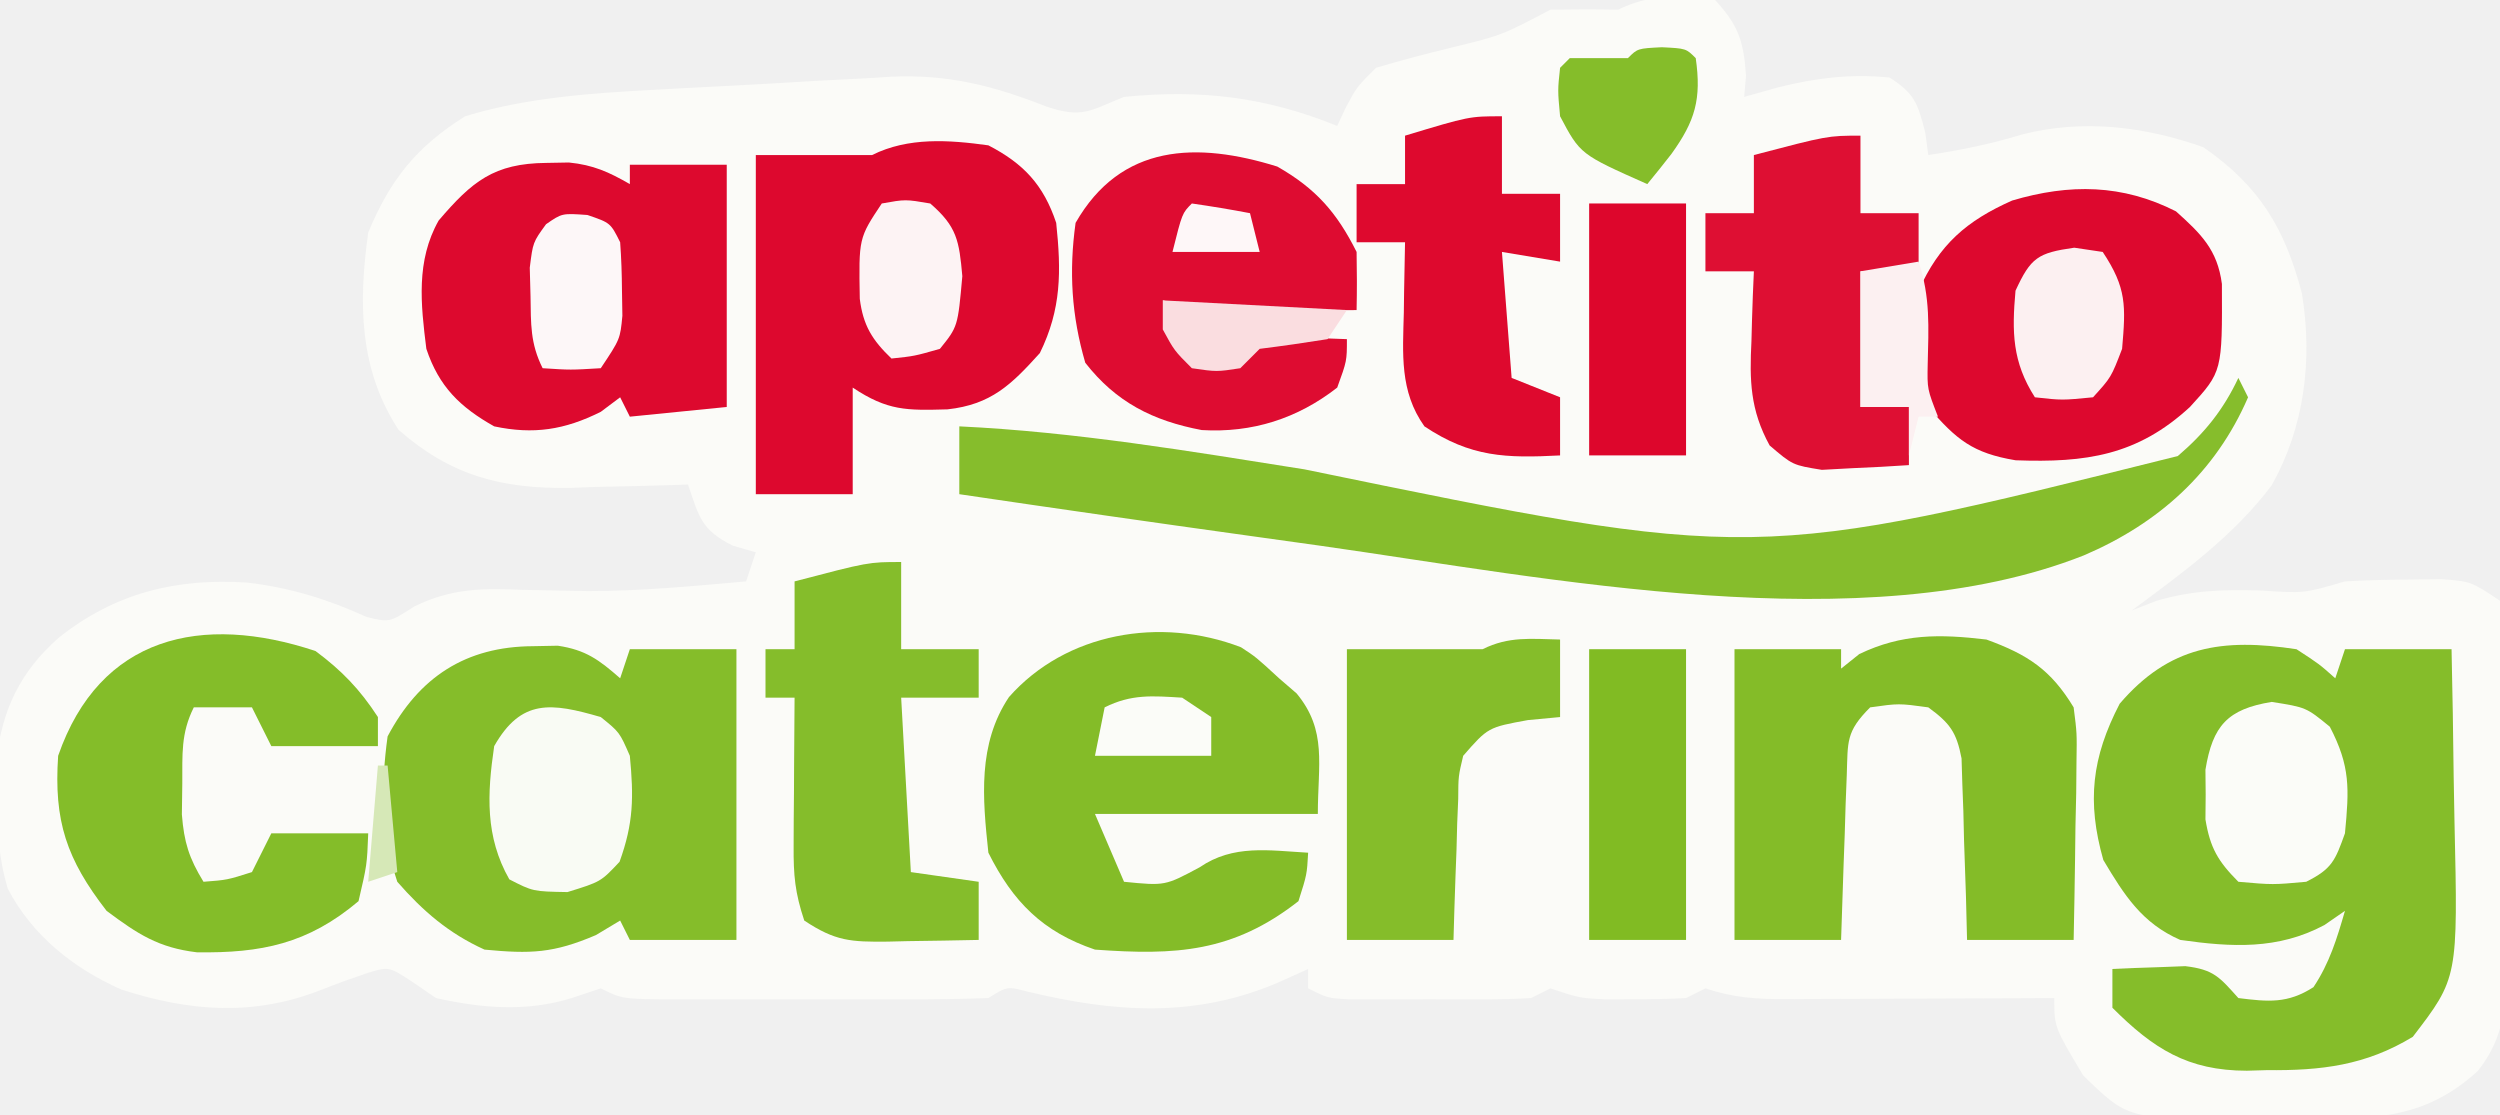
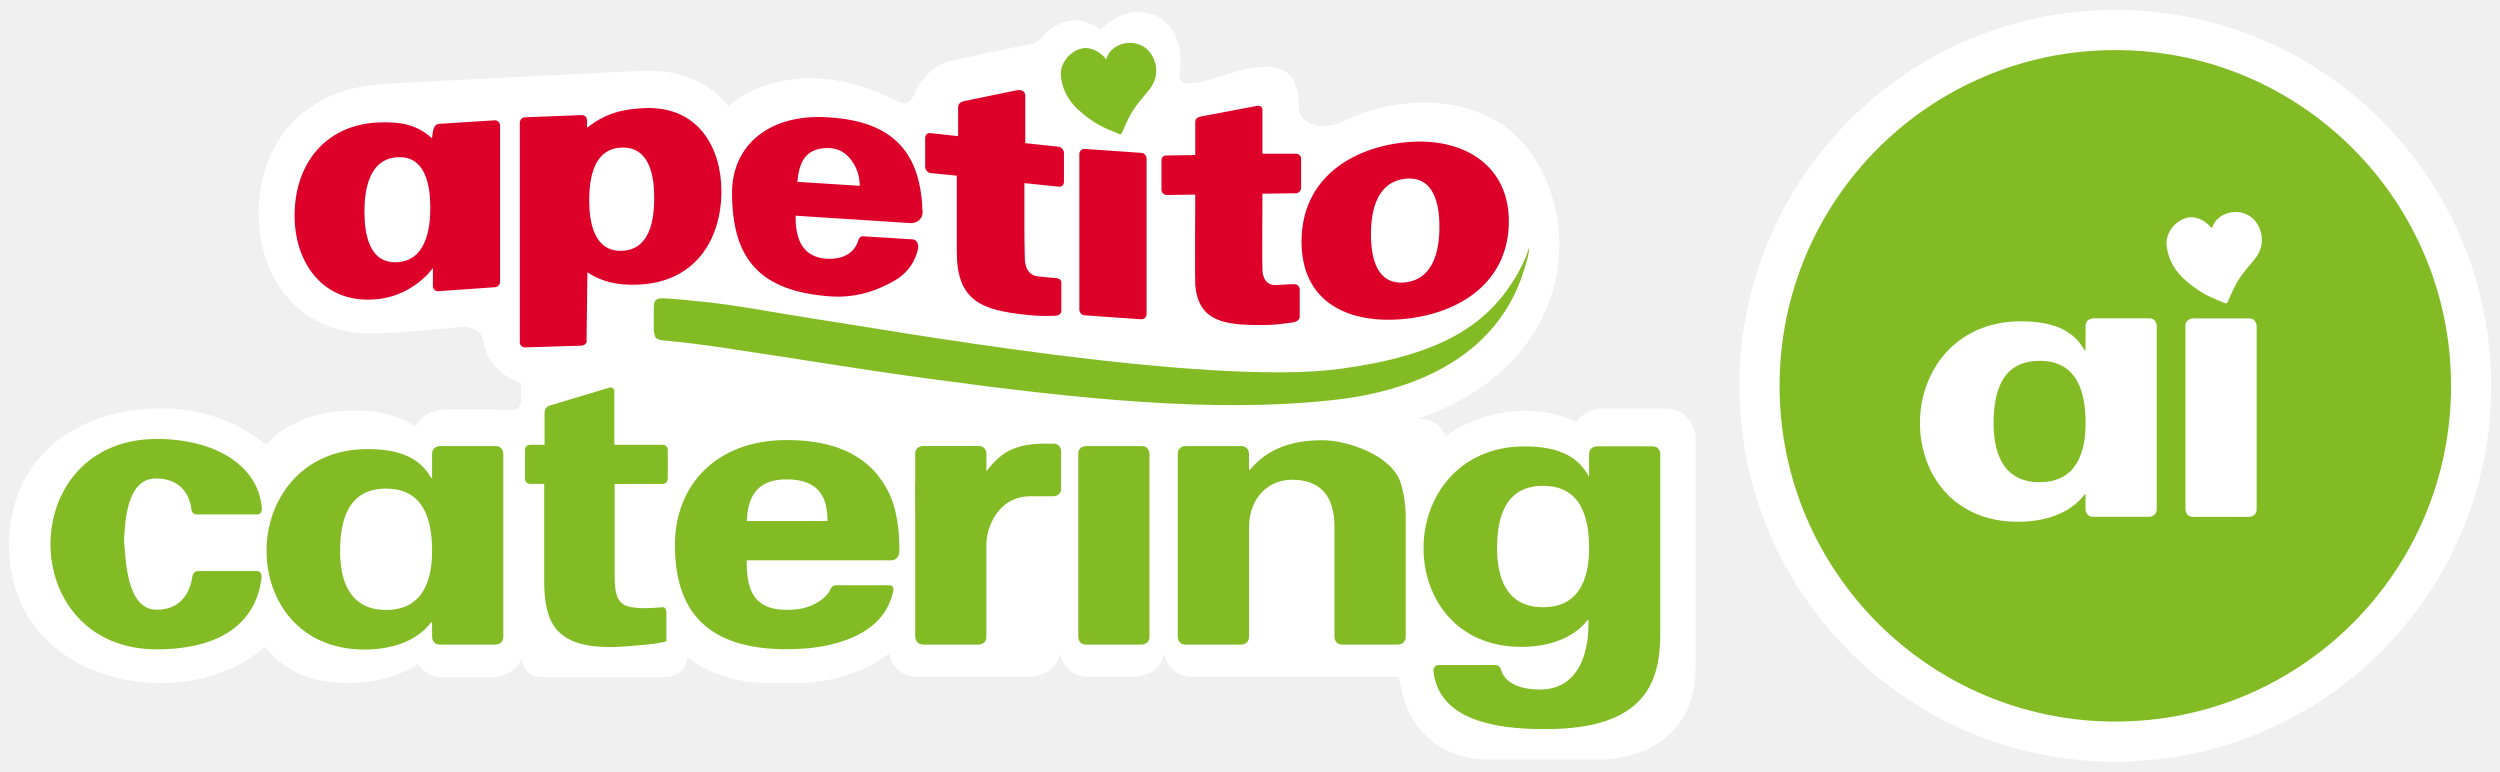
- <svg xmlns="http://www.w3.org/2000/svg" version="1.1" width="258" height="115">
-   <path d="M0 0 C2.418 2.645 2.95 4.255 3.188 7.812 C3.126 8.534 3.064 9.256 3 10 C4.176 9.67 5.351 9.34 6.562 9 C10.464 8.038 13.965 7.604 18 8 C20.595 9.643 20.924 10.703 21.688 13.688 C21.791 14.451 21.894 15.214 22 16 C25.346 15.498 28.443 14.865 31.688 13.875 C37.976 12.27 44.31 13.053 50.375 15.188 C56.182 19.197 58.788 23.559 60.559 30.285 C61.671 37.125 60.843 44.001 57.438 50.086 C53.542 55.273 48.18 59.174 43 63 C43.84 62.671 44.681 62.343 45.547 62.004 C49.313 60.909 52.34 60.834 56.25 60.938 C60.789 61.239 60.789 61.239 65 60 C67.143 59.877 69.291 59.824 71.438 59.812 C72.591 59.798 73.745 59.784 74.934 59.77 C78 60 78 60 81 62 C81.394 63.909 81.394 63.909 81.42 66.263 C81.436 67.144 81.452 68.026 81.468 68.934 C81.468 70.366 81.468 70.366 81.469 71.828 C81.476 72.81 81.484 73.792 81.492 74.803 C81.503 76.885 81.505 78.966 81.501 81.047 C81.5 84.224 81.542 87.398 81.586 90.574 C81.591 92.596 81.594 94.618 81.594 96.641 C81.61 97.588 81.627 98.535 81.643 99.511 C81.598 103.87 81.473 107.02 78.713 110.522 C72.41 116.278 66.374 115.367 58.125 115.375 C56.858 115.399 55.591 115.424 54.285 115.449 C42.615 115.486 42.615 115.486 38 111 C35 106 35 106 35 103 C34.016 103.005 33.032 103.01 32.018 103.016 C28.367 103.034 24.717 103.045 21.066 103.055 C19.486 103.06 17.906 103.067 16.325 103.075 C14.054 103.088 11.783 103.093 9.512 103.098 C8.452 103.105 8.452 103.105 7.371 103.113 C4.297 103.114 1.941 102.98 -1 102 C-1.99 102.495 -1.99 102.495 -3 103 C-4.81 103.096 -6.625 103.13 -8.438 103.125 C-9.406 103.128 -10.374 103.13 -11.371 103.133 C-14 103 -14 103 -17 102 C-17.99 102.495 -17.99 102.495 -19 103 C-20.571 103.096 -22.145 103.131 -23.719 103.133 C-24.651 103.134 -25.583 103.135 -26.543 103.137 C-27.519 103.133 -28.495 103.129 -29.5 103.125 C-30.964 103.131 -30.964 103.131 -32.457 103.137 C-33.855 103.135 -33.855 103.135 -35.281 103.133 C-36.566 103.131 -36.566 103.131 -37.877 103.129 C-40 103 -40 103 -42 102 C-42 101.34 -42 100.68 -42 100 C-43.052 100.474 -44.104 100.949 -45.188 101.438 C-53.796 105.08 -61.981 104.483 -70.934 102.34 C-73.056 101.783 -73.056 101.783 -75 103 C-77.821 103.099 -80.616 103.14 -83.438 103.133 C-84.273 103.134 -85.109 103.135 -85.97 103.136 C-87.739 103.136 -89.508 103.135 -91.276 103.13 C-93.989 103.125 -96.701 103.13 -99.414 103.137 C-101.13 103.136 -102.846 103.135 -104.562 103.133 C-105.784 103.136 -105.784 103.136 -107.031 103.139 C-112.77 103.115 -112.77 103.115 -115 102 C-115.99 102.33 -116.98 102.66 -118 103 C-122.71 104.449 -127.225 104.056 -132 103 C-133.268 102.134 -133.268 102.134 -134.562 101.25 C-136.879 99.742 -136.879 99.742 -139.156 100.438 C-140.723 100.967 -142.278 101.533 -143.816 102.141 C-150.844 104.907 -157.385 104.404 -164.496 102.113 C-169.444 99.913 -173.672 96.54 -176.199 91.707 C-177.176 88.404 -177.301 85.506 -177.312 82.062 C-177.329 80.878 -177.346 79.693 -177.363 78.473 C-176.82 73.275 -174.877 69.268 -170.938 65.812 C-165.123 61.18 -158.793 59.641 -151.438 60.125 C-147.026 60.661 -143.205 61.829 -139.168 63.672 C-136.814 64.244 -136.814 64.244 -134.238 62.586 C-130.358 60.686 -127.203 60.702 -123 60.875 C-121.501 60.908 -120.003 60.936 -118.504 60.961 C-117.755 60.974 -117.006 60.986 -116.235 60.999 C-110.808 61.001 -105.402 60.479 -100 60 C-99.67 59.01 -99.34 58.02 -99 57 C-100.176 56.66 -100.176 56.66 -101.375 56.312 C-104.659 54.671 -104.837 53.363 -106 50 C-106.564 50.021 -107.128 50.042 -107.709 50.063 C-110.306 50.147 -112.902 50.199 -115.5 50.25 C-116.83 50.3 -116.83 50.3 -118.188 50.352 C-125.259 50.456 -130.497 49.08 -135.875 44.352 C-139.956 38.088 -140.013 31.273 -139 24 C-136.717 18.503 -134.003 15.142 -129 12 C-122.653 10.067 -115.964 9.607 -109.371 9.262 C-108.497 9.213 -107.622 9.164 -106.721 9.114 C-104.888 9.015 -103.056 8.921 -101.223 8.83 C-98.44 8.688 -95.659 8.519 -92.877 8.35 C-91.083 8.256 -89.29 8.164 -87.496 8.074 C-86.268 7.995 -86.268 7.995 -85.014 7.914 C-79.1 7.66 -74.483 8.848 -69 11 C-65.27 12.243 -64.544 11.419 -61 10 C-53.061 9.208 -46.364 10.004 -39 13 C-38.711 12.381 -38.422 11.762 -38.125 11.125 C-37 9 -37 9 -35 7 C-32.521 6.265 -30.073 5.605 -27.562 5 C-22.028 3.66 -22.028 3.66 -17 1 C-14.667 0.959 -12.333 0.958 -10 1 C-6.799 -0.6 -3.464 -0.63 0 0 Z " fill="#FBFBF8" transform="translate(177,0)" />
-   <path d="M0 0 C2.34 1.523 2.34 1.523 4 3 C4.33 2.01 4.66 1.02 5 0 C8.63 0 12.26 0 16 0 C16.1 4.411 16.172 8.821 16.22 13.232 C16.24 14.73 16.267 16.227 16.302 17.725 C16.669 33.916 16.669 33.916 12 40 C7.131 42.959 2.534 43.496 -3.062 43.438 C-4.084 43.467 -4.084 43.467 -5.127 43.498 C-11.237 43.492 -14.78 41.22 -19 37 C-19 35.68 -19 34.36 -19 33 C-17.397 32.919 -15.792 32.861 -14.188 32.812 C-12.848 32.76 -12.848 32.76 -11.48 32.707 C-8.518 33.057 -7.939 33.85 -6 36 C-2.908 36.387 -0.918 36.59 1.75 34.875 C3.405 32.393 4.176 29.853 5 27 C4.297 27.485 3.595 27.969 2.871 28.469 C-1.925 31.027 -6.703 30.754 -12 30 C-15.943 28.274 -17.757 25.408 -19.938 21.75 C-21.646 15.72 -21.132 11.182 -18.25 5.625 C-13.121 -0.358 -7.665 -1.165 0 0 Z " fill="#85BD2A" transform="translate(237,67)" />
-   <path d="M0 0 C1.268 -0.025 1.268 -0.025 2.562 -0.051 C5.453 0.38 6.828 1.407 9 3.312 C9.33 2.322 9.66 1.333 10 0.312 C13.63 0.312 17.26 0.312 21 0.312 C21 10.213 21 20.113 21 30.312 C17.37 30.312 13.74 30.312 10 30.312 C9.67 29.652 9.34 28.992 9 28.312 C8.175 28.808 7.35 29.302 6.5 29.812 C2.106 31.696 -0.249 31.765 -5 31.312 C-8.689 29.636 -11.337 27.356 -14 24.312 C-15.648 19.369 -15.712 14.46 -15 9.312 C-11.763 3.176 -6.916 0.032 0 0 Z " fill="#85BD2A" transform="translate(55,66.6875)" />
-   <path d="M0 0 C3.625 1.874 5.691 4.074 7 8 C7.524 12.995 7.55 16.88 5.312 21.438 C2.364 24.705 0.286 26.746 -4.215 27.246 C-8.434 27.362 -10.384 27.411 -14 25 C-14 28.63 -14 32.26 -14 36 C-17.3 36 -20.6 36 -24 36 C-24 24.45 -24 12.9 -24 1 C-20.04 1 -16.08 1 -12 1 C-8.273 -0.864 -4.058 -0.565 0 0 Z " fill="#DD082E" transform="translate(102,15)" />
-   <path d="M0 0 C1.555 1.016 1.555 1.016 3.93 3.203 C4.827 3.977 4.827 3.977 5.742 4.766 C8.913 8.604 7.93 12.091 7.93 17.203 C0.34 17.203 -7.25 17.203 -15.07 17.203 C-14.08 19.513 -13.09 21.823 -12.07 24.203 C-7.835 24.624 -7.835 24.624 -4.258 22.703 C-0.802 20.333 2.861 20.968 6.93 21.203 C6.805 23.453 6.805 23.453 5.93 26.203 C-0.836 31.498 -6.738 31.81 -15.07 31.203 C-20.46 29.375 -23.531 26.281 -26.07 21.203 C-26.666 15.6 -27.192 9.99 -23.945 5.141 C-18.077 -1.506 -8.324 -3.204 0 0 Z " fill="#84BC28" transform="translate(128.0703,66.79688)" />
-   <path d="M0 0 C0.771 -0.014 1.542 -0.028 2.336 -0.043 C4.843 0.209 6.458 0.936 8.625 2.188 C8.625 1.528 8.625 0.868 8.625 0.188 C11.925 0.188 15.225 0.188 18.625 0.188 C18.625 8.438 18.625 16.688 18.625 25.188 C13.675 25.683 13.675 25.683 8.625 26.188 C8.295 25.527 7.965 24.867 7.625 24.188 C6.965 24.683 6.305 25.177 5.625 25.688 C1.891 27.555 -1.318 28.051 -5.375 27.188 C-8.896 25.207 -11.074 23.09 -12.375 19.188 C-12.955 14.581 -13.453 10.091 -11.105 5.945 C-7.665 1.911 -5.391 0.045 0 0 Z " fill="#DD092E" transform="translate(56.375,16.8125)" />
-   <path d="M0 0 C0.33 0.66 0.66 1.32 1 2 C-2.362 9.775 -8.27 15.031 -15.938 18.312 C-38.577 27.27 -71.26 20.646 -94.736 17.32 C-97.122 16.983 -99.509 16.651 -101.896 16.32 C-111.937 14.925 -121.971 13.484 -132 12 C-132 9.69 -132 7.38 -132 5 C-119.996 5.574 -108.228 7.558 -96.375 9.438 C-49.973 18.985 -49.973 18.985 -6.25 8.062 C-3.498 5.711 -1.556 3.307 0 0 Z " fill="#86BD2C" transform="translate(231,39)" />
-   <path d="M0 0 C4.279 1.556 6.65 3.119 9 7 C9.341 9.657 9.341 9.657 9.293 12.641 C9.278 14.246 9.278 14.246 9.264 15.883 C9.239 16.994 9.213 18.105 9.188 19.25 C9.167 20.94 9.167 20.94 9.146 22.664 C9.111 25.443 9.057 28.222 9 31 C5.37 31 1.74 31 -2 31 C-2.037 29.519 -2.075 28.038 -2.113 26.512 C-2.179 24.57 -2.245 22.629 -2.312 20.688 C-2.335 19.711 -2.358 18.735 -2.381 17.729 C-2.434 16.322 -2.434 16.322 -2.488 14.887 C-2.514 14.023 -2.541 13.159 -2.568 12.268 C-3.087 9.546 -3.78 8.624 -6 7 C-9.042 6.583 -9.042 6.583 -12 7 C-14.521 9.521 -14.294 10.512 -14.414 14.008 C-14.472 15.487 -14.472 15.487 -14.531 16.996 C-14.578 18.545 -14.578 18.545 -14.625 20.125 C-14.683 21.685 -14.683 21.685 -14.742 23.277 C-14.837 25.851 -14.919 28.426 -15 31 C-18.63 31 -22.26 31 -26 31 C-26 21.1 -26 11.2 -26 1 C-22.37 1 -18.74 1 -15 1 C-15 1.66 -15 2.32 -15 3 C-14.381 2.505 -13.762 2.01 -13.125 1.5 C-8.708 -0.62 -4.821 -0.572 0 0 Z " fill="#84BC28" transform="translate(205,66)" />
-   <path d="M0 0 C2.589 2.324 4.278 3.965 4.738 7.492 C4.779 16.532 4.779 16.532 1.438 20.188 C-3.987 25.195 -9.304 25.957 -16.555 25.688 C-20.977 24.952 -22.674 23.558 -25.562 20.188 C-27.422 16.468 -26.993 12.247 -26.562 8.188 C-24.435 3.401 -21.597 0.968 -16.91 -1.117 C-10.973 -2.876 -5.518 -2.807 0 0 Z " fill="#DD082E" transform="translate(224.5625,21.8125)" />
-   <path d="M0 0 C2.727 2.027 4.585 3.963 6.438 6.812 C6.438 7.803 6.438 8.793 6.438 9.812 C2.808 9.812 -0.823 9.812 -4.562 9.812 C-5.223 8.492 -5.883 7.173 -6.562 5.812 C-8.543 5.812 -10.523 5.812 -12.562 5.812 C-13.911 8.509 -13.732 10.678 -13.75 13.688 C-13.771 15.261 -13.771 15.261 -13.793 16.867 C-13.568 19.748 -13.052 21.375 -11.562 23.812 C-9.118 23.624 -9.118 23.624 -6.562 22.812 C-5.902 21.492 -5.242 20.172 -4.562 18.812 C-1.262 18.812 2.038 18.812 5.438 18.812 C5.312 22.062 5.312 22.062 4.438 25.812 C-0.781 30.219 -5.604 31.188 -12.25 31.09 C-16.222 30.613 -18.339 29.214 -21.562 26.812 C-25.697 21.481 -27.019 17.549 -26.562 10.812 C-22.273 -1.551 -11.743 -3.914 0 0 Z " fill="#84BD29" transform="translate(32.5625,67.1875)" />
-   <path d="M0 0 C3.973 2.259 6.156 4.75 8.188 8.812 C8.227 10.812 8.231 12.813 8.188 14.812 C5.792 14.84 3.396 14.859 1 14.875 C0.326 14.883 -0.347 14.892 -1.041 14.9 C-4.767 14.919 -8.191 14.705 -11.812 13.812 C-10.822 15.793 -9.832 17.773 -8.812 19.812 C-6.396 19.979 -6.396 19.979 -3.812 19.812 C-3.152 19.152 -2.493 18.492 -1.812 17.812 C0.352 17.617 0.352 17.617 2.812 17.688 C4.038 17.715 4.038 17.715 5.289 17.742 C6.229 17.777 6.229 17.777 7.188 17.812 C7.188 20.062 7.188 20.062 6.188 22.812 C2.071 26.025 -2.599 27.503 -7.793 27.195 C-12.846 26.237 -16.639 24.316 -19.812 20.25 C-21.231 15.375 -21.511 10.847 -20.812 5.812 C-16.133 -2.376 -8.278 -2.579 0 0 Z " fill="#DE0C31" transform="translate(131.8125,17.1875)" />
-   <path d="M0 0 C0 2.97 0 5.94 0 9 C2.64 9 5.28 9 8 9 C8 10.65 8 12.3 8 14 C5.36 14 2.72 14 0 14 C0.33 19.94 0.66 25.88 1 32 C4.465 32.495 4.465 32.495 8 33 C8 34.98 8 36.96 8 39 C5.562 39.054 3.126 39.094 0.688 39.125 C-0.003 39.142 -0.693 39.159 -1.404 39.176 C-5.171 39.212 -6.784 39.144 -10 37 C-10.961 34.117 -11.117 32.323 -11.098 29.332 C-11.094 28.439 -11.091 27.547 -11.088 26.627 C-11.08 25.698 -11.071 24.769 -11.062 23.812 C-11.058 22.872 -11.053 21.932 -11.049 20.963 C-11.037 18.642 -11.021 16.321 -11 14 C-11.99 14 -12.98 14 -14 14 C-14 12.35 -14 10.7 -14 9 C-13.01 9 -12.02 9 -11 9 C-11 6.69 -11 4.38 -11 2 C-3.375 0 -3.375 0 0 0 Z " fill="#85BD2B" transform="translate(93,58)" />
-   <path d="M0 0 C0 2.64 0 5.28 0 8 C1.98 8 3.96 8 6 8 C6 9.98 6 11.96 6 14 C4.02 14 2.04 14 0 14 C0 18.62 0 23.24 0 28 C1.65 28 3.3 28 5 28 C5 29.98 5 31.96 5 34 C3.085 34.135 1.168 34.232 -0.75 34.312 C-1.817 34.371 -2.885 34.429 -3.984 34.488 C-7 34 -7 34 -9.375 31.969 C-11.39 28.288 -11.453 25.263 -11.25 21.188 C-11.232 20.495 -11.214 19.802 -11.195 19.088 C-11.149 17.391 -11.077 15.695 -11 14 C-12.65 14 -14.3 14 -16 14 C-16 12.02 -16 10.04 -16 8 C-14.35 8 -12.7 8 -11 8 C-11 6.02 -11 4.04 -11 2 C-3.375 0 -3.375 0 0 0 Z " fill="#DE0F33" transform="translate(192,14)" />
-   <path d="M0 0 C0 2.64 0 5.28 0 8 C1.98 8 3.96 8 6 8 C6 10.31 6 12.62 6 15 C3.03 14.505 3.03 14.505 0 14 C0.33 18.29 0.66 22.58 1 27 C2.65 27.66 4.3 28.32 6 29 C6 30.98 6 32.96 6 35 C0.43 35.288 -3.197 35.202 -8 32 C-10.576 28.38 -10.23 24.509 -10.125 20.25 C-10.116 19.553 -10.107 18.855 -10.098 18.137 C-10.074 16.424 -10.038 14.712 -10 13 C-11.65 13 -13.3 13 -15 13 C-15 11.02 -15 9.04 -15 7 C-13.35 7 -11.7 7 -10 7 C-10 5.35 -10 3.7 -10 2 C-3.375 0 -3.375 0 0 0 Z " fill="#DE092E" transform="translate(155,12)" />
-   <path d="M0 0 C0 2.64 0 5.28 0 8 C-1.093 8.103 -2.186 8.206 -3.312 8.312 C-7.437 9.066 -7.437 9.066 -10 12 C-10.501 14.116 -10.501 14.116 -10.512 16.449 C-10.547 17.297 -10.583 18.144 -10.619 19.018 C-10.653 20.339 -10.653 20.339 -10.688 21.688 C-10.739 23.027 -10.739 23.027 -10.791 24.393 C-10.873 26.595 -10.938 28.797 -11 31 C-14.63 31 -18.26 31 -22 31 C-22 21.1 -22 11.2 -22 1 C-17.333 1 -12.667 1 -8 1 C-5.291 -0.354 -2.991 -0.065 0 0 Z " fill="#85BD2A" transform="translate(161,66)" />
-   <path d="M0 0 C3.3 0 6.6 0 10 0 C10 9.9 10 19.8 10 30 C6.7 30 3.4 30 0 30 C0 20.1 0 10.2 0 0 Z " fill="#81BB23" transform="translate(164,67)" />
-   <path d="M0 0 C3.3 0 6.6 0 10 0 C10 8.58 10 17.16 10 26 C6.7 26 3.4 26 0 26 C0 17.42 0 8.84 0 0 Z " fill="#DD062C" transform="translate(164,21)" />
-   <path d="M0 0 C1.938 1.562 1.938 1.562 3 4 C3.406 8.268 3.387 10.93 1.938 14.938 C0 17 0 17 -3.438 18.062 C-7 18 -7 18 -9.438 16.75 C-11.944 12.338 -11.727 7.945 -11 3 C-8.208 -1.914 -5.119 -1.489 0 0 Z " fill="#F9FBF4" transform="translate(62,74)" />
-   <path d="M0 0 C3.562 0.562 3.562 0.562 6 2.562 C8.132 6.655 8 8.967 7.562 13.562 C6.554 16.373 6.229 17.229 3.562 18.562 C0.125 18.875 0.125 18.875 -3.438 18.562 C-5.536 16.455 -6.354 15.07 -6.836 12.125 C-6.828 11.279 -6.82 10.434 -6.812 9.562 C-6.82 8.717 -6.828 7.871 -6.836 7 C-6.09 2.434 -4.537 0.742 0 0 Z " fill="#FBFCF8" transform="translate(234.4375,72.4375)" />
-   <path d="M0 0 C1.454 0.217 1.454 0.217 2.938 0.438 C5.421 4.163 5.318 6.025 4.938 10.438 C3.812 13.375 3.812 13.375 1.938 15.438 C-1.25 15.75 -1.25 15.75 -4.062 15.438 C-6.397 11.789 -6.443 8.696 -6.062 4.438 C-4.483 1.015 -3.763 0.538 0 0 Z " fill="#FCF0F1" transform="translate(214.0625,25.5625)" />
-   <path d="M0 0 C2.5 0.125 2.5 0.125 3.5 1.125 C4.105 5.362 3.436 7.614 1 11 C0.18 12.052 -0.649 13.098 -1.5 14.125 C-8.423 11.048 -8.423 11.048 -10.5 7.125 C-10.75 4.438 -10.75 4.438 -10.5 2.125 C-10.17 1.795 -9.84 1.465 -9.5 1.125 C-7.5 1.125 -5.5 1.125 -3.5 1.125 C-2.5 0.125 -2.5 0.125 0 0 Z " fill="#85BD2A" transform="translate(171.5,4.875)" />
-   <path d="M0 0 C2.438 -0.438 2.438 -0.438 5 0 C7.763 2.382 7.986 3.848 8.312 7.5 C7.847 12.713 7.847 12.713 6 15 C3.375 15.75 3.375 15.75 1 16 C-0.989 14.094 -1.927 12.584 -2.27 9.836 C-2.382 3.573 -2.382 3.573 0 0 Z " fill="#FDF3F4" transform="translate(91,21)" />
-   <path d="M0 0 C2.375 0.812 2.375 0.812 3.375 2.812 C3.496 4.455 3.55 6.103 3.562 7.75 C3.577 8.625 3.591 9.501 3.605 10.402 C3.375 12.812 3.375 12.812 1.375 15.812 C-1.75 16 -1.75 16 -4.625 15.812 C-5.915 13.232 -5.829 11.255 -5.875 8.375 C-5.901 7.407 -5.927 6.439 -5.953 5.441 C-5.625 2.812 -5.625 2.812 -4.273 0.953 C-2.625 -0.188 -2.625 -0.188 0 0 Z " fill="#FDF7F8" transform="translate(60.625,22.1875)" />
-   <path d="M0 0 C1.226 3.679 1.029 6.782 0.938 10.625 C0.889 13.151 0.889 13.151 2 16 C1.34 16 0.68 16 0 16 C-0.33 17.32 -0.66 18.64 -1 20 C-1 18.35 -1 16.7 -1 15 C-2.65 15 -4.3 15 -6 15 C-6 10.38 -6 5.76 -6 1 C-4.02 0.67 -2.04 0.34 0 0 Z " fill="#FCF0F1" transform="translate(198,27)" />
-   <path d="M0 0 C6.27 0.33 12.54 0.66 19 1 C18.01 2.485 18.01 2.485 17 4 C14.673 4.374 12.339 4.708 10 5 C9.34 5.66 8.68 6.32 8 7 C5.562 7.375 5.562 7.375 3 7 C1.188 5.188 1.188 5.188 0 3 C0 2.01 0 1.02 0 0 Z " fill="#FADDE0" transform="translate(120,31)" />
-   <path d="M0 0 C0.99 0.66 1.98 1.32 3 2 C3 3.32 3 4.64 3 6 C-0.96 6 -4.92 6 -9 6 C-8.67 4.35 -8.34 2.7 -8 1 C-5.229 -0.386 -3.067 -0.188 0 0 Z " fill="#FBFCF8" transform="translate(122,72)" />
-   <path d="M0 0 C2.007 0.287 4.009 0.619 6 1 C6.33 2.32 6.66 3.64 7 5 C4.03 5 1.06 5 -2 5 C-1 1 -1 1 0 0 Z " fill="#FEF7F8" transform="translate(123,21)" />
-   <path d="M0 0 C0.33 0 0.66 0 1 0 C1.33 3.63 1.66 7.26 2 11 C1.01 11.33 0.02 11.66 -1 12 C-0.67 8.04 -0.34 4.08 0 0 Z " fill="#D6E8B7" transform="translate(39,79)" />
+ <svg xmlns="http://www.w3.org/2000/svg" id="Logo" version="1.1" viewBox="0 0 459.21 141.73">
+   <defs>
+     <style>
+       .st0, .st1 {
+         fill: #82bb24;
+       }
+ 
+       .st2, .st3 {
+         fill: #fff;
+       }
+ 
+       .st3, .st4, .st1 {
+         fill-rule: evenodd;
+       }
+ 
+       .st4 {
+         fill: #dd0029;
+       }
+     </style>
+   </defs>
+   <path class="st2" d="M305.75,75.02h-11.34s-3.26,0-4.84,2.49c-2.65-1.28-5.92-2.07-10-2.07h-.13s-7.77,0-13.86,4.74c-.63-1.55-2.03-3.27-5.15-3.27h-.03c4.17-1.36,8.57-3.46,13.12-6.81,19.04-14.68,14.52-39.04,2.42-47.19-8.07-5.57-20.33-5.08-29.36-.56-3.07,1.53-7.99.89-7.99-2.66,0-6.94-3.55-8.15-9.36-7.1-4.84.97-13.23,5.08-12.58.97,1.69-11.21-8.31-14.52-14.6-8.07-2.34-2.02-6.53-2.9-10.24.89-.81,1.05-1.45,1.53-2.66,1.77-.97.08-13.87,2.9-13.87,2.9-1.37.16-5.32,1.37-7.42,6.45-.48,1.05-1.37,1.94-2.58,1.29-3.55-1.86-8.55-3.71-12.74-4.19-6.78-.81-13.87.65-18.71,4.84-3.31-3.95-8.39-6.7-15.57-6.45-3.23.16-46.79,2.26-49.45,2.58-14.12,1.53-21.3,11.45-21.3,23.8,0,11.05,6.94,22.34,21.46,21.86,4.76-.16,9.76-.56,15.25-1.13,3.07-.4,4.44,1.29,4.6,2.58.53,3.89,3.33,6.44,6.9,7.66v2.7s.15,2.3-1.44,2.29c-1.74,0-1.58-.07-3.76-.07h-8.98s-3.82,0-5.18,3.14c-2.67-1.78-6.23-2.97-10.98-2.97h-1.84s-9.09,0-14.69,6.29c-5.01-4.15-11.69-6.71-19.05-6.71-15.54,0-28.1,8.75-28.13,25.23-.03,15.78,12.6,25.23,28.13,25.23,7.31,0,13.95-2.52,18.95-6.62,2.75,3.59,7.28,6.57,14.79,6.57h1.84s6.12,0,11.42-3.48c.77,1.28,2.16,2.46,4.75,2.46h8.98s3.98-.01,5.26-3.36c.19,1.13.95,3.36,3.93,3.36h22.52s3.77-.03,3.96-3.73c3.5,2.8,8.39,4.76,15.25,4.76h6.03s8.85-.01,15.8-5.38c.4,1.68,1.64,4.28,5.48,4.28h20.45s4.65-.02,5.52-4.24c.41,1.68,1.65,4.24,5.47,4.24h8.15s4.68-.02,5.52-4.28c.4,1.68,1.63,4.28,5.48,4.28h37.63c.55,4.37,3.28,15.2,16.86,15.2h20.61s17.01,0,17.01-17.01v-3.86h0v-37.95s0-5.67-5.67-5.67Z" />
+   <g>
+     <path class="st0" d="M48.11,93.55c-.51-8.01-8.58-12.92-19.32-12.92-12.98,0-19.52,9.66-19.52,19.32s6.54,19.32,19.52,19.32c11.49,0,18.22-4.65,19.25-13.15.13-1.07-.69-1.23-.69-1.23h-11.06s-.8.01-.97,1.11c-.42,2.8-2.08,6-6.53,6-5.58,0-5.66-9.22-6.01-12.56.17-2.83.26-11.55,5.84-11.55,4.55,0,6.2,2.94,6.55,5.69.04.31.24.91.91.91s10.26-.02,11.23,0c.65.01.79-.71.8-.95h0Z" />
+     <path class="st0" d="M199.48,81.94s-1.42,0-1.42,1.42v33.62s0,1.42,1.42,1.42h10.24s1.42,0,1.42-1.42v-33.62s0-1.42-1.42-1.42h-10.24Z" />
+     <path class="st0" d="M304.97,104.82v-21.41s0-1.42-1.42-1.42h-10.24s-1.42,0-1.42,1.42v2.79h0v1.49s-.05-.16-.17-.39c-2.09-3.7-5.84-5.3-11.68-5.3-12.2,0-18.56,9.37-18.56,18.66s6.1,18.16,17.95,18.16c4.97,0,9.61-1.52,12.32-5.08,0,0,1.02,12.92-8.92,12.92-3.1,0-6.13-.93-7-3.31-.13-.36-.24-1.2-1.25-1.2h-10.27c-.91,0-1.05.82-1,1.21,1.05,8.76,10.96,10.56,20.22,10.56,19.17.15,21.44-9.15,21.44-17.65v-11.4s0-.03,0-.04h0ZM291.89,100.72c0,4.72-1.31,10.82-8.45,10.82s-8.45-6.1-8.45-10.82c0-5.38,1.31-11.48,8.45-11.48s8.45,6.1,8.45,11.48h0Z" />
+     <path class="st0" d="M258.2,97.14s0-.02,0-.05v-2.43c0-1.24-.17-3.56-.87-5.81-1.57-5.3-10.02-7.99-14.38-7.99-6.62,0-10.72,2.18-13.42,5.52-.06-.08-.09-.11-.11-.14v-2.88s0-1.42-1.42-1.42h-10.24s-1.42,0-1.42,1.42v33.62s0,1.42,1.42,1.42h10.24s1.42,0,1.42-1.42v-.11h.02v-20.4c.18-5.3,3.75-8.35,7.84-8.35,6.45,0,7.76,4.43,7.84,8.35v19.24h0v1.27s0,1.42,1.42,1.42h10.24s1.42,0,1.42-1.42v-19.85h0Z" />
+     <path class="st0" d="M169.53,118.4h10.24s1.42,0,1.42-1.42v-17.14c0-2.64,1.95-8.68,8.08-8.68.72,0,2.49,0,2.49,0,.02,0,.04,0,.06,0h1.67s1.42,0,1.42-1.42v-6.83s0-1.42-1.42-1.42h-.48c-.26-.01-.48,0-.72,0h-.47s-.02,0-.07,0c-4.92.07-7.77,1.29-10.56,5.11v-3.26s0-1.42-1.42-1.42h-10.24s-1.42,0-1.42,1.42v5.7s-.02.09-.02.14c0,2.54.02,4.82.02,6.89v20.88s0,1.42,1.42,1.42h0Z" />
+     <path class="st0" d="M92.45,116.98v-33.62s0-1.42-1.42-1.42h-10.24s-1.42,0-1.42,1.42v7.21h0v-2.78h-.17c-2.09-3.7-5.84-5.3-11.68-5.3-12.2,0-18.56,9.37-18.56,18.66s6.1,18.16,17.95,18.16c4.97,0,9.59-1.45,12.29-5.01h.17s0,0,0,0v2.68s0,1.42,1.42,1.42h10.24s1.42,0,1.42-1.42h0ZM79.37,101.22c0,4.72-1.31,10.82-8.45,10.82s-8.45-6.1-8.45-10.82c0-5.37,1.31-11.47,8.45-11.47s8.45,6.1,8.45,11.47h0Z" />
+     <path class="st0" d="M165.2,101.4c0-1.95-.06-3.55-.34-5.4-.34-2.31-.94-4.48-2.13-6.5-3.58-6.35-10.22-8.67-18.23-8.67-13.03,0-20.53,8.38-20.53,19.28,0,12.13,5.88,19.14,20.53,19.14,1.34,0,2.64-.07,3.9-.18v.02c7.67-.79,14.46-3.82,15.71-10.76.05-.27-.12-.82-.66-.82h-9.83c-.65,0-.92.39-1,.57-.7,1.65-2.43,2.72-4.12,3.36-1.08.39-2.4.58-4.02.58-6.56,0-7.33-4.41-7.33-9.1h26.58c.91,0,1.44-.78,1.44-1.53h0ZM152,95.7h-14.82c.17-3.97,1.45-7.65,7.33-7.65,6.22,0,7.49,3.68,7.49,7.65h0Z" />
+     <path class="st0" d="M122.66,87.9v-5.22s0-.98-.98-.98h-.52s-8.26,0-8.26,0l-.06-.02v-9.77s0-.98-.94-.7l-10.93,3.28s-.94.28-.94,1.26v5.95h-.07s-2.13,0-2.13,0h0s-.42,0-.42,0c-.98,0-.98.98-.98.98v5.22c0,.98.98.98.98.98h.54s2.01,0,2.01,0v17.76c0,7.84,2.16,12.22,12.25,12.22,1.81,0,8.71-.5,10.18-1.08h-.01s.02-.02.03-.02v-5.28s0-.98-.68-.94c-.68.03-2.05.18-3.42.18-.86,0-1.55-.07-2.17-.18v.04s-.01-.02-.02-.02c-2.65-.45-3.22-2.05-3.22-5.92v-16.75h7.18s1.6,0,1.6,0c0,0,.98,0,.98-.98h0Z" />
+   </g>
+   <path class="st4" d="M258.11,26.14c-10.24,1.05-19.04,6.94-19.04,18.23s8.79,15.25,19.04,14.2c10.24-1.05,19.2-6.94,19.04-18.23-.16-10.32-8.79-15.25-19.04-14.2ZM251.82,43c0-4.36,1.13-9.6,6.29-10.16,5.24-.56,6.29,4.52,6.29,8.87s-1.13,9.6-6.29,10.16c-5.24.56-6.29-4.52-6.29-8.87ZM237.38,52.2c-1.05.08-2.02.08-3.15.16-1.69,0-2.26-1.37-2.34-2.66-.08-.89,0-14.12,0-14.12l6.13-.08c.56,0,.97-.48.97-1.05v-5.32c0-.56-.48-.89-.97-.89h-6.13v-8.07c0-.56-.4-.89-1.37-.65l-9.84,1.86c-.81.16-1.13.48-1.13,1.05v6.05l-5.24.08c-.81,0-.97.48-.97.97v5.32c0,.56.48.97.97.97l5.24-.08s-.08,15.81,0,16.7c.65,6.61,5.24,7.34,12.66,7.26,1.53,0,3.07-.16,5.32-.48.81-.16,1.21-.56,1.21-1.13v-5.08c-.16-.48-.4-.89-1.37-.81ZM198.26,56.87c0,.56.48,1.05.97,1.05l10.41.73c.56,0,.97-.4.97-.97v-28.55c0-.56-.48-1.05-.97-1.05l-10.41-.73c-.56,0-.97.4-.97.97v28.56ZM175.75,32.27v13.71c-.08,9.28,4.44,10.97,12.83,11.86,1.53.16,2.9.24,5.16.16.81,0,1.21-.4,1.21-.97v-5.08c0-.4-.24-.89-1.21-.89-1.05-.08-2.02-.16-3.15-.32-1.13-.08-2.18-.97-2.34-2.9-.08-2.5-.08-5.65-.08-5.65v-8.55l6.29.65c.56.08.97-.32.97-.89v-5.32c0-.56-.48-1.05-.97-1.13l-6.13-.65v-8.71c0-.56-.4-1.13-1.37-1.05l-9.84,2.02c-.73.16-1.13.56-1.13,1.13v5.32l-5.08-.56c-.56-.08-.97.32-.97.89v5.32c0,.56.48,1.05.97,1.13l4.84.48ZM146.47,33.4l11.45.73c0-1.61-.48-3.31-1.53-4.68-.97-1.37-2.42-2.26-4.28-2.26-4.36,0-5.32,2.82-5.65,6.21ZM169.46,38.97c.08,1.05-.89,2.02-2.1,2.02l-21.21-1.37c-.08,3.95,1.05,7.58,5.65,7.91,3.07.16,5.08-1.05,5.81-3.23.16-.65.48-.97,1.05-.89l9.03.56c.81.08,1.13,1.05.89,1.94-.81,3.15-2.74,5-5.49,6.29-2.9,1.53-6.53,2.5-10.32,2.26-13.31-.89-18.23-6.94-18.31-18.88-.08-8.95,6.94-14.68,17.42-14.04,12.74.65,17.26,7.02,17.58,17.42ZM114.2,27.11c-5.24.16-5.97,5.81-5.97,9.68s.81,9.44,5.97,9.28c5.24-.16,5.97-5.81,5.97-9.68s-.73-9.44-5.97-9.28ZM106.86,63.49l-10.41.32c-.56,0-.97-.4-.97-.97V22.59c0-.56.4-1.05.97-1.05l10.41-.4c.56,0,.97.4.97.97v1.37c3.23-2.58,6.37-3.47,10.73-3.63,9.68-.32,13.95,7.26,13.95,15.25,0,8.95-4.84,16.78-15.33,17.18-3.63.16-6.61-.48-9.28-2.26l-.16,12.34c.16.65-.32,1.05-.89,1.13ZM80.49,53.49c-.56,0-.97-.4-.97-.97v-3.31s-3.71,5.49-11.13,5.81c-9.12.48-14.28-6.78-14.28-15.41,0-9.44,5.57-16.54,15.08-17.1,4.6-.24,7.5.48,10.16,2.9l.16-1.21c.16-.81.4-1.37,1.13-1.45l10.24-.65c.56,0,.97.4.97.97v28.64c0,.56-.4,1.05-.97,1.05l-10.41.73ZM72.99,28.88c-5.24.32-6.05,6.05-6.05,10s.81,9.6,6.05,9.28c5.24-.32,6.05-6.05,6.05-10s-.81-9.6-6.05-9.28Z" />
+   <path id="SVGID" class="st1" d="M200.76,22.27c-2.34-1.61-5.4-3.87-5.89-8.23-.24-2.34,1.61-4.68,3.95-5.16,1.69-.32,3.47.81,4.36,2.02.4-1.45,1.69-2.58,3.23-2.9,2.18-.48,4.28.4,5.32,2.42.65,1.21,1.37,3.79-.89,6.37-.65.73-2.02,2.42-2.5,3.15-.56.81-1.13,1.86-2.1,4.11-.24.65-.48.65-.73.56-.08-.16-2.42-.81-4.76-2.34Z" />
+   <path id="Wischer" class="st0" d="M120.25,61.47l-.08-.24-.08-.24v-4.76l.08-.48.08-.32.16-.24.32-.24c.4-.16.56-.16,1.05-.16,3.47.16,6.13.56,7.5.65,6.37.65,13.55,2.1,20.97,3.23,10.08,1.45,71.55,12.58,96.31,9.03,17.99-2.5,26.94-7.91,32.43-17.83,1.05-2.02,1.45-2.9,1.86-4.36.16.73-.56,3.07-1.21,5-3.87,11.62-14.76,20.81-34.93,22.99-22.02,2.42-47.35-.32-73.57-3.87-13.23-1.77-25.49-3.87-36.54-5.49-4.76-.73-8.39-1.21-12.74-1.61-.32,0-1.21-.16-1.53-.65l-.08-.4Z" />
+   <g>
+     <circle class="st2" cx="388.55" cy="70.87" r="69.04" />
+     <circle class="st0" cx="388.55" cy="70.87" r="61.67" />
+     <g>
+       <g>
+         <path class="st2" d="M402.85,58.48s-1.42,0-1.42,1.42v33.62s0,1.42,1.42,1.42h10.24s1.42,0,1.42-1.42v-33.62s0-1.42-1.42-1.42h-10.24Z" />
+         <path class="st2" d="M396.16,93.51v-33.62s0-1.42-1.42-1.42h-10.24s-1.42,0-1.42,1.42v4.43h-.18c-2.09-3.7-5.84-5.3-11.68-5.3-12.2,0-18.56,9.37-18.56,18.66s6.1,18.16,17.95,18.16c4.97,0,9.59-1.45,12.29-5.01h.17s0,0,0,0v2.68s0,1.42,1.42,1.42h10.24s1.42,0,1.42-1.42h0ZM383.09,77.75c0,4.72-1.31,10.82-8.45,10.82s-8.45-6.1-8.45-10.82c0-5.37,1.31-11.47,8.45-11.47s8.45,6.1,8.45,11.47h0Z" />
+       </g>
+       <path id="SVGID1" data-name="SVGID" class="st3" d="M403.86,53.34c-2.34-1.61-5.4-3.87-5.89-8.23-.24-2.34,1.61-4.68,3.95-5.16,1.69-.32,3.47.81,4.36,2.02.4-1.45,1.69-2.58,3.23-2.9,2.18-.48,4.28.4,5.32,2.42.65,1.21,1.37,3.79-.89,6.37-.65.73-2.02,2.42-2.5,3.15-.56.81-1.13,1.86-2.1,4.11-.24.65-.48.65-.73.56-.08-.16-2.42-.81-4.76-2.34Z" />
+     </g>
+   </g>
</svg>
